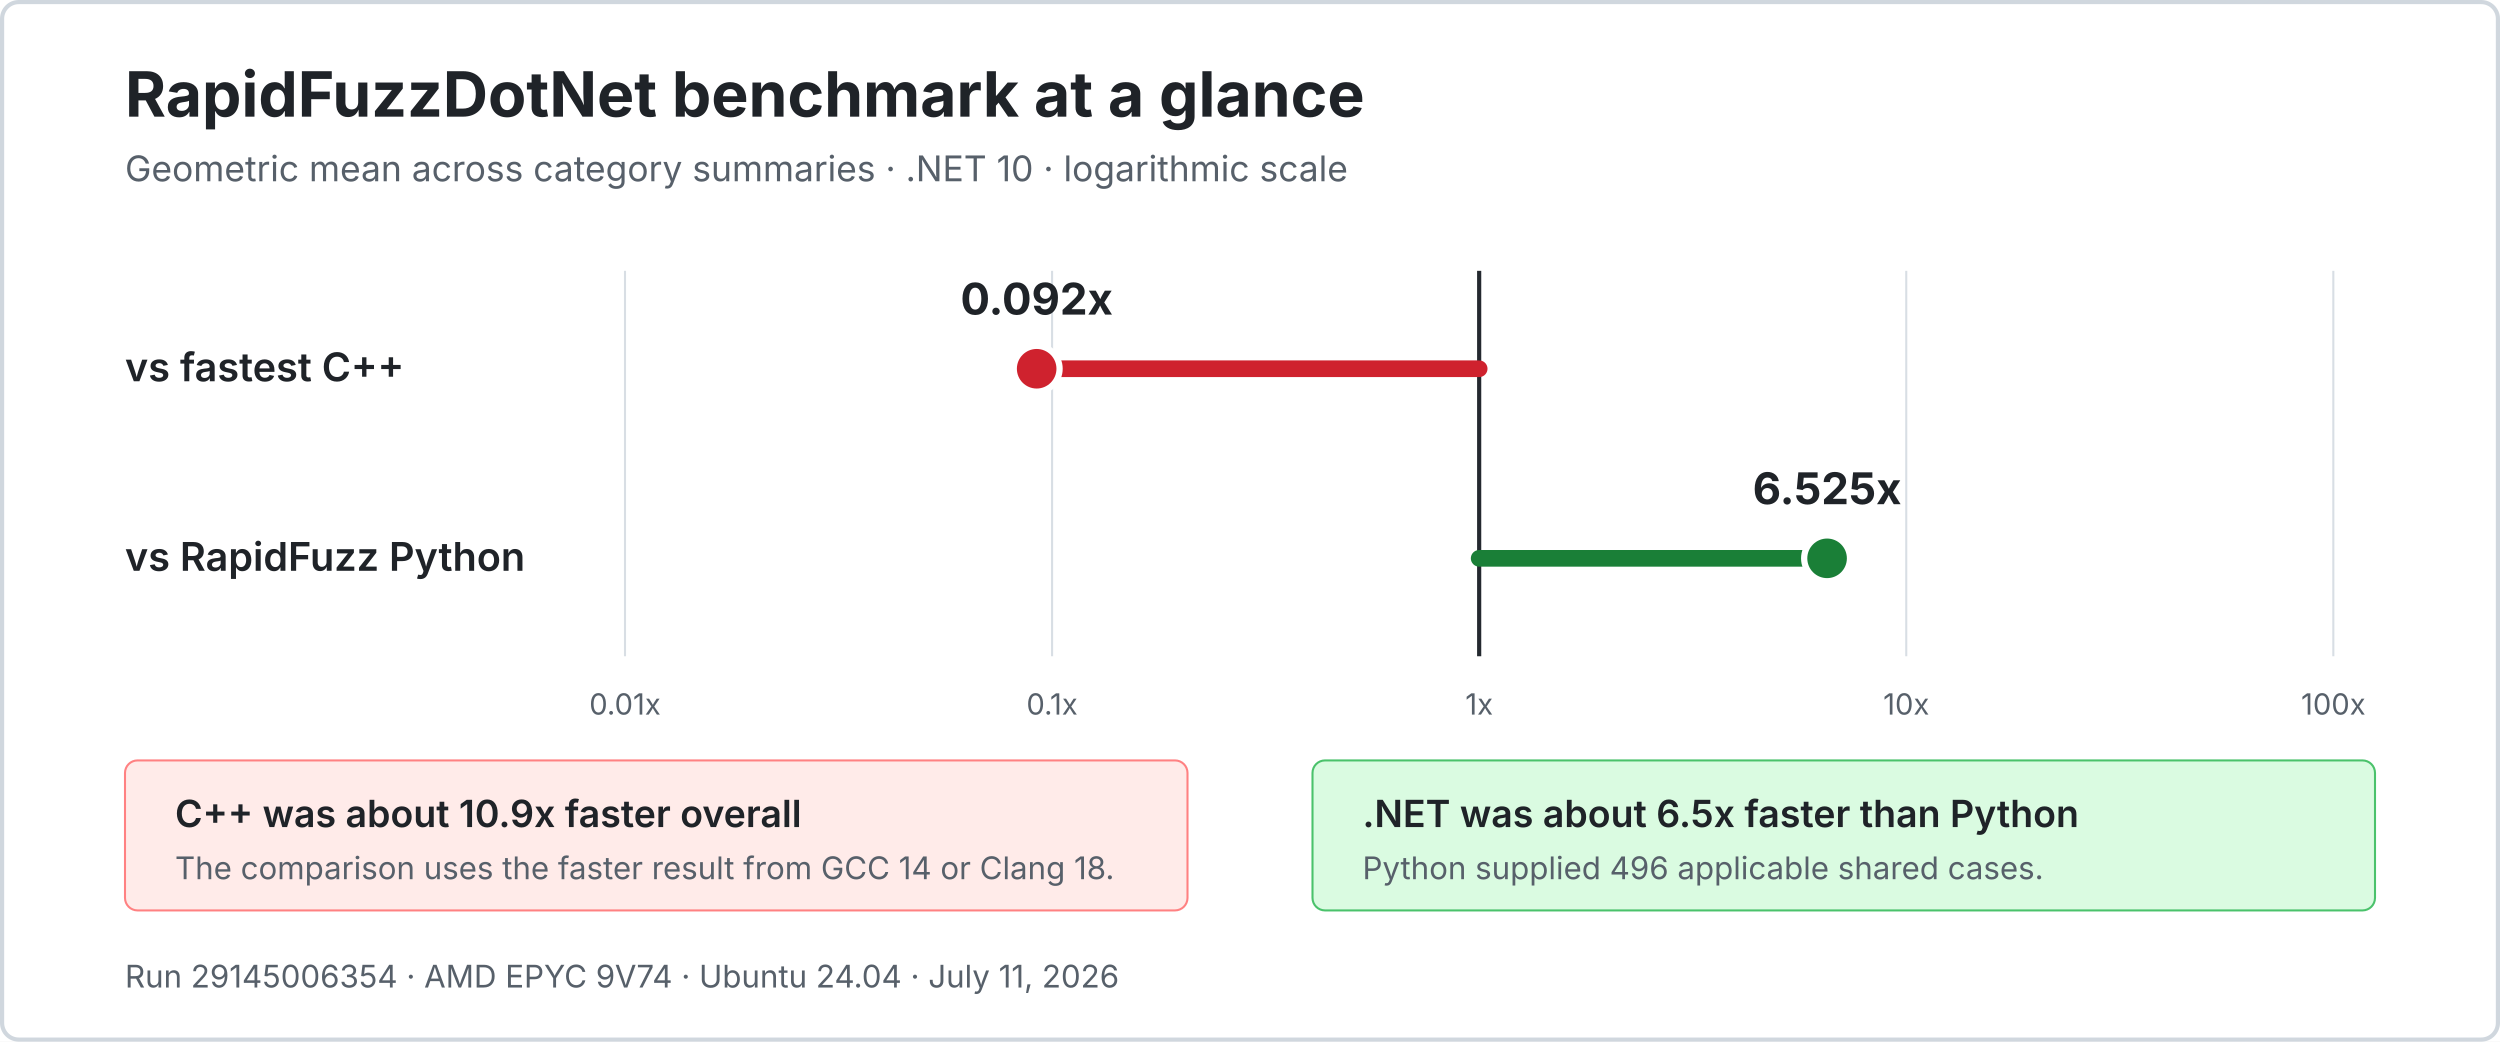
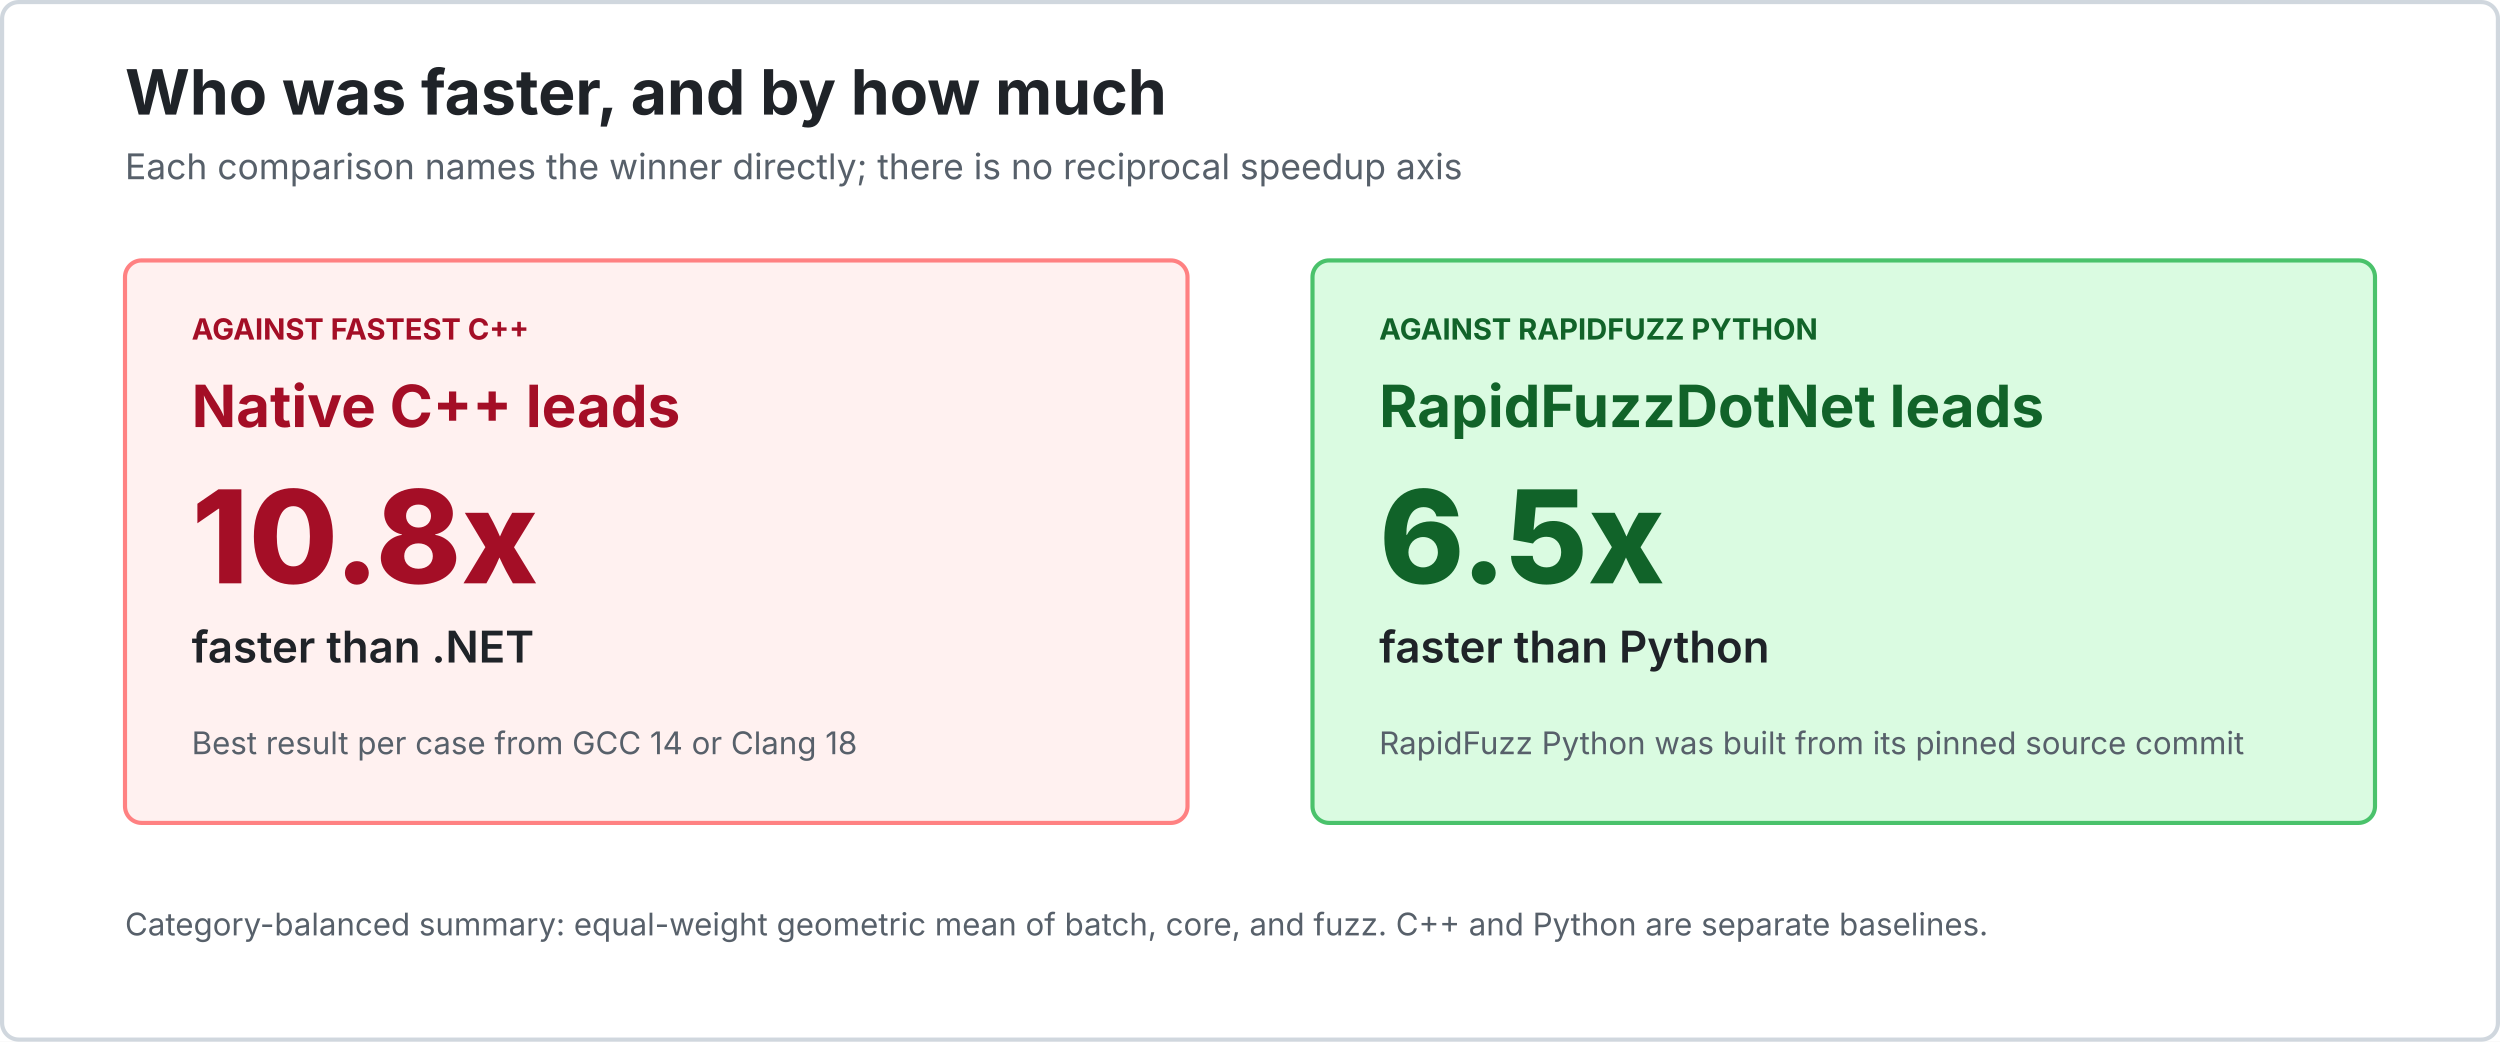
<svg xmlns="http://www.w3.org/2000/svg" width="1200" height="500" viewBox="0 0 1200 500" role="img" aria-labelledby="title desc">
  <style>
text { font-family: Inter, ui-sans-serif, -apple-system, BlinkMacSystemFont, "Segoe UI", sans-serif; fill: #1f2328; letter-spacing: 0; }
.title { font-size: 30px; font-weight: 700; }
.subtitle { font-size: 17px; fill: #57606a; }
- .row { font-size: 19px; font-weight: 600; }
- .value { font-size: 21px; font-weight: 700; }
- .tick { font-size: 14px; fill: #57606a; }
+ .eyebrow { font-size: 14px; font-weight: 700; }
+ .winner { font-size: 28px; font-weight: 700; }
+ .metric { font-size: 62px; font-weight: 800; }
+ .label { font-size: 21px; font-weight: 600; }
.note { font-size: 15px; fill: #57606a; }
- .callout { font-size: 18px; font-weight: 600; }
+ .cpp { fill: #a40e26; }
+ .dotnet { fill: #116329; }
</style>
  <rect width="1200" height="500" fill="#ffffff" />
  <rect x="1" y="1" width="1198" height="498" rx="8" fill="none" stroke="#d0d7de" stroke-width="2" />
-   <text x="60" y="56" class="title">RapidFuzzDotNet benchmark at a glance</text>
-   <text x="60" y="87" class="subtitle">Geometric mean across category summaries · .NET 10 · logarithmic scale</text>
-   <line x1="300.0" y1="130" x2="300.0" y2="315" stroke="#d8dee4" stroke-width="1" />
-   <text x="300.0" y="343" text-anchor="middle" class="tick">0.01x</text>
-   <line x1="505.0" y1="130" x2="505.0" y2="315" stroke="#d8dee4" stroke-width="1" />
-   <text x="505.0" y="343" text-anchor="middle" class="tick">0.1x</text>
-   <line x1="710.0" y1="130" x2="710.0" y2="315" stroke="#24292f" stroke-width="2" />
-   <text x="710.0" y="343" text-anchor="middle" class="tick">1x</text>
-   <line x1="915.0" y1="130" x2="915.0" y2="315" stroke="#d8dee4" stroke-width="1" />
-   <text x="915.0" y="343" text-anchor="middle" class="tick">10x</text>
-   <line x1="1120.0" y1="130" x2="1120.0" y2="315" stroke="#d8dee4" stroke-width="1" />
-   <text x="1120.0" y="343" text-anchor="middle" class="tick">100x</text>
-   <text x="60" y="183" class="row">vs fastest C++</text>
-   <line x1="497.6" y1="177" x2="710.0" y2="177" stroke="#cf222e" stroke-width="8" stroke-linecap="round" />
-   <circle cx="497.6" cy="177" r="11" fill="#cf222e" stroke="#ffffff" stroke-width="3" />
-   <text x="497.6" y="151" text-anchor="middle" class="value" fill="#a40e26">0.092x</text>
-   <text x="60" y="274" class="row">vs RapidFuzz Python</text>
-   <line x1="710.0" y1="268" x2="877.0" y2="268" stroke="#1a7f37" stroke-width="8" stroke-linecap="round" />
-   <circle cx="877.0" cy="268" r="11" fill="#1a7f37" stroke="#ffffff" stroke-width="3" />
-   <text x="877.0" y="242" text-anchor="middle" class="value" fill="#116329">6.525x</text>
-   <rect x="60" y="365" width="510" height="72" rx="6" fill="#ffebe9" stroke="#ff8182" />
-   <text x="84" y="397" class="callout" fill="#a40e26">C++ was about 10.9x faster overall</text>
-   <text x="84" y="422" class="note">The comparison uses the faster result from GCC 14 or Clang 18.</text>
-   <rect x="630" y="365" width="510" height="72" rx="6" fill="#dafbe1" stroke="#4ac26b" />
-   <text x="654" y="397" class="callout" fill="#116329">.NET was about 6.5x faster than Python</text>
-   <text x="654" y="422" class="note">Python supplied 496 applicable shared cases.</text>
-   <text x="60" y="474" class="note">Run 29145006354 · AMD EPYC 9V74 · Ubuntu 24.04 · July 11, 2026</text>
+   <text x="60" y="55" class="title">Who was faster, and by how much</text>
+   <text x="60" y="86" class="subtitle">Each comparison names the winner directly; there is no reciprocal speedup axis</text>
+   <rect x="60" y="125" width="510" height="270" rx="8" fill="#fff1f0" stroke="#ff8182" stroke-width="2" />
+   <text x="92" y="163" class="eyebrow cpp">AGAINST FASTEST C++</text>
+   <text x="92" y="205" class="winner cpp">Native C++ leads</text>
+   <text x="92" y="280" class="metric cpp">10.8x</text>
+   <text x="92" y="318" class="label">faster than .NET</text>
+   <text x="92" y="362" class="note">Best result per case from GCC 14 or Clang 18</text>
+   <rect x="630" y="125" width="510" height="270" rx="8" fill="#dafbe1" stroke="#4ac26b" stroke-width="2" />
+   <text x="662" y="163" class="eyebrow dotnet">AGAINST RAPIDFUZZ PYTHON</text>
+   <text x="662" y="205" class="winner dotnet">RapidFuzzDotNet leads</text>
+   <text x="662" y="280" class="metric dotnet">6.5x</text>
+   <text x="662" y="318" class="label">faster than Python</text>
+   <text x="662" y="362" class="note">RapidFuzz Python was built from its pinned source commit</text>
+   <text x="60" y="449" class="note">Category-balanced summary: equal-weight geometric mean of batch, core, and fuzz. C++ and Python are separate baselines.</text>
</svg>
